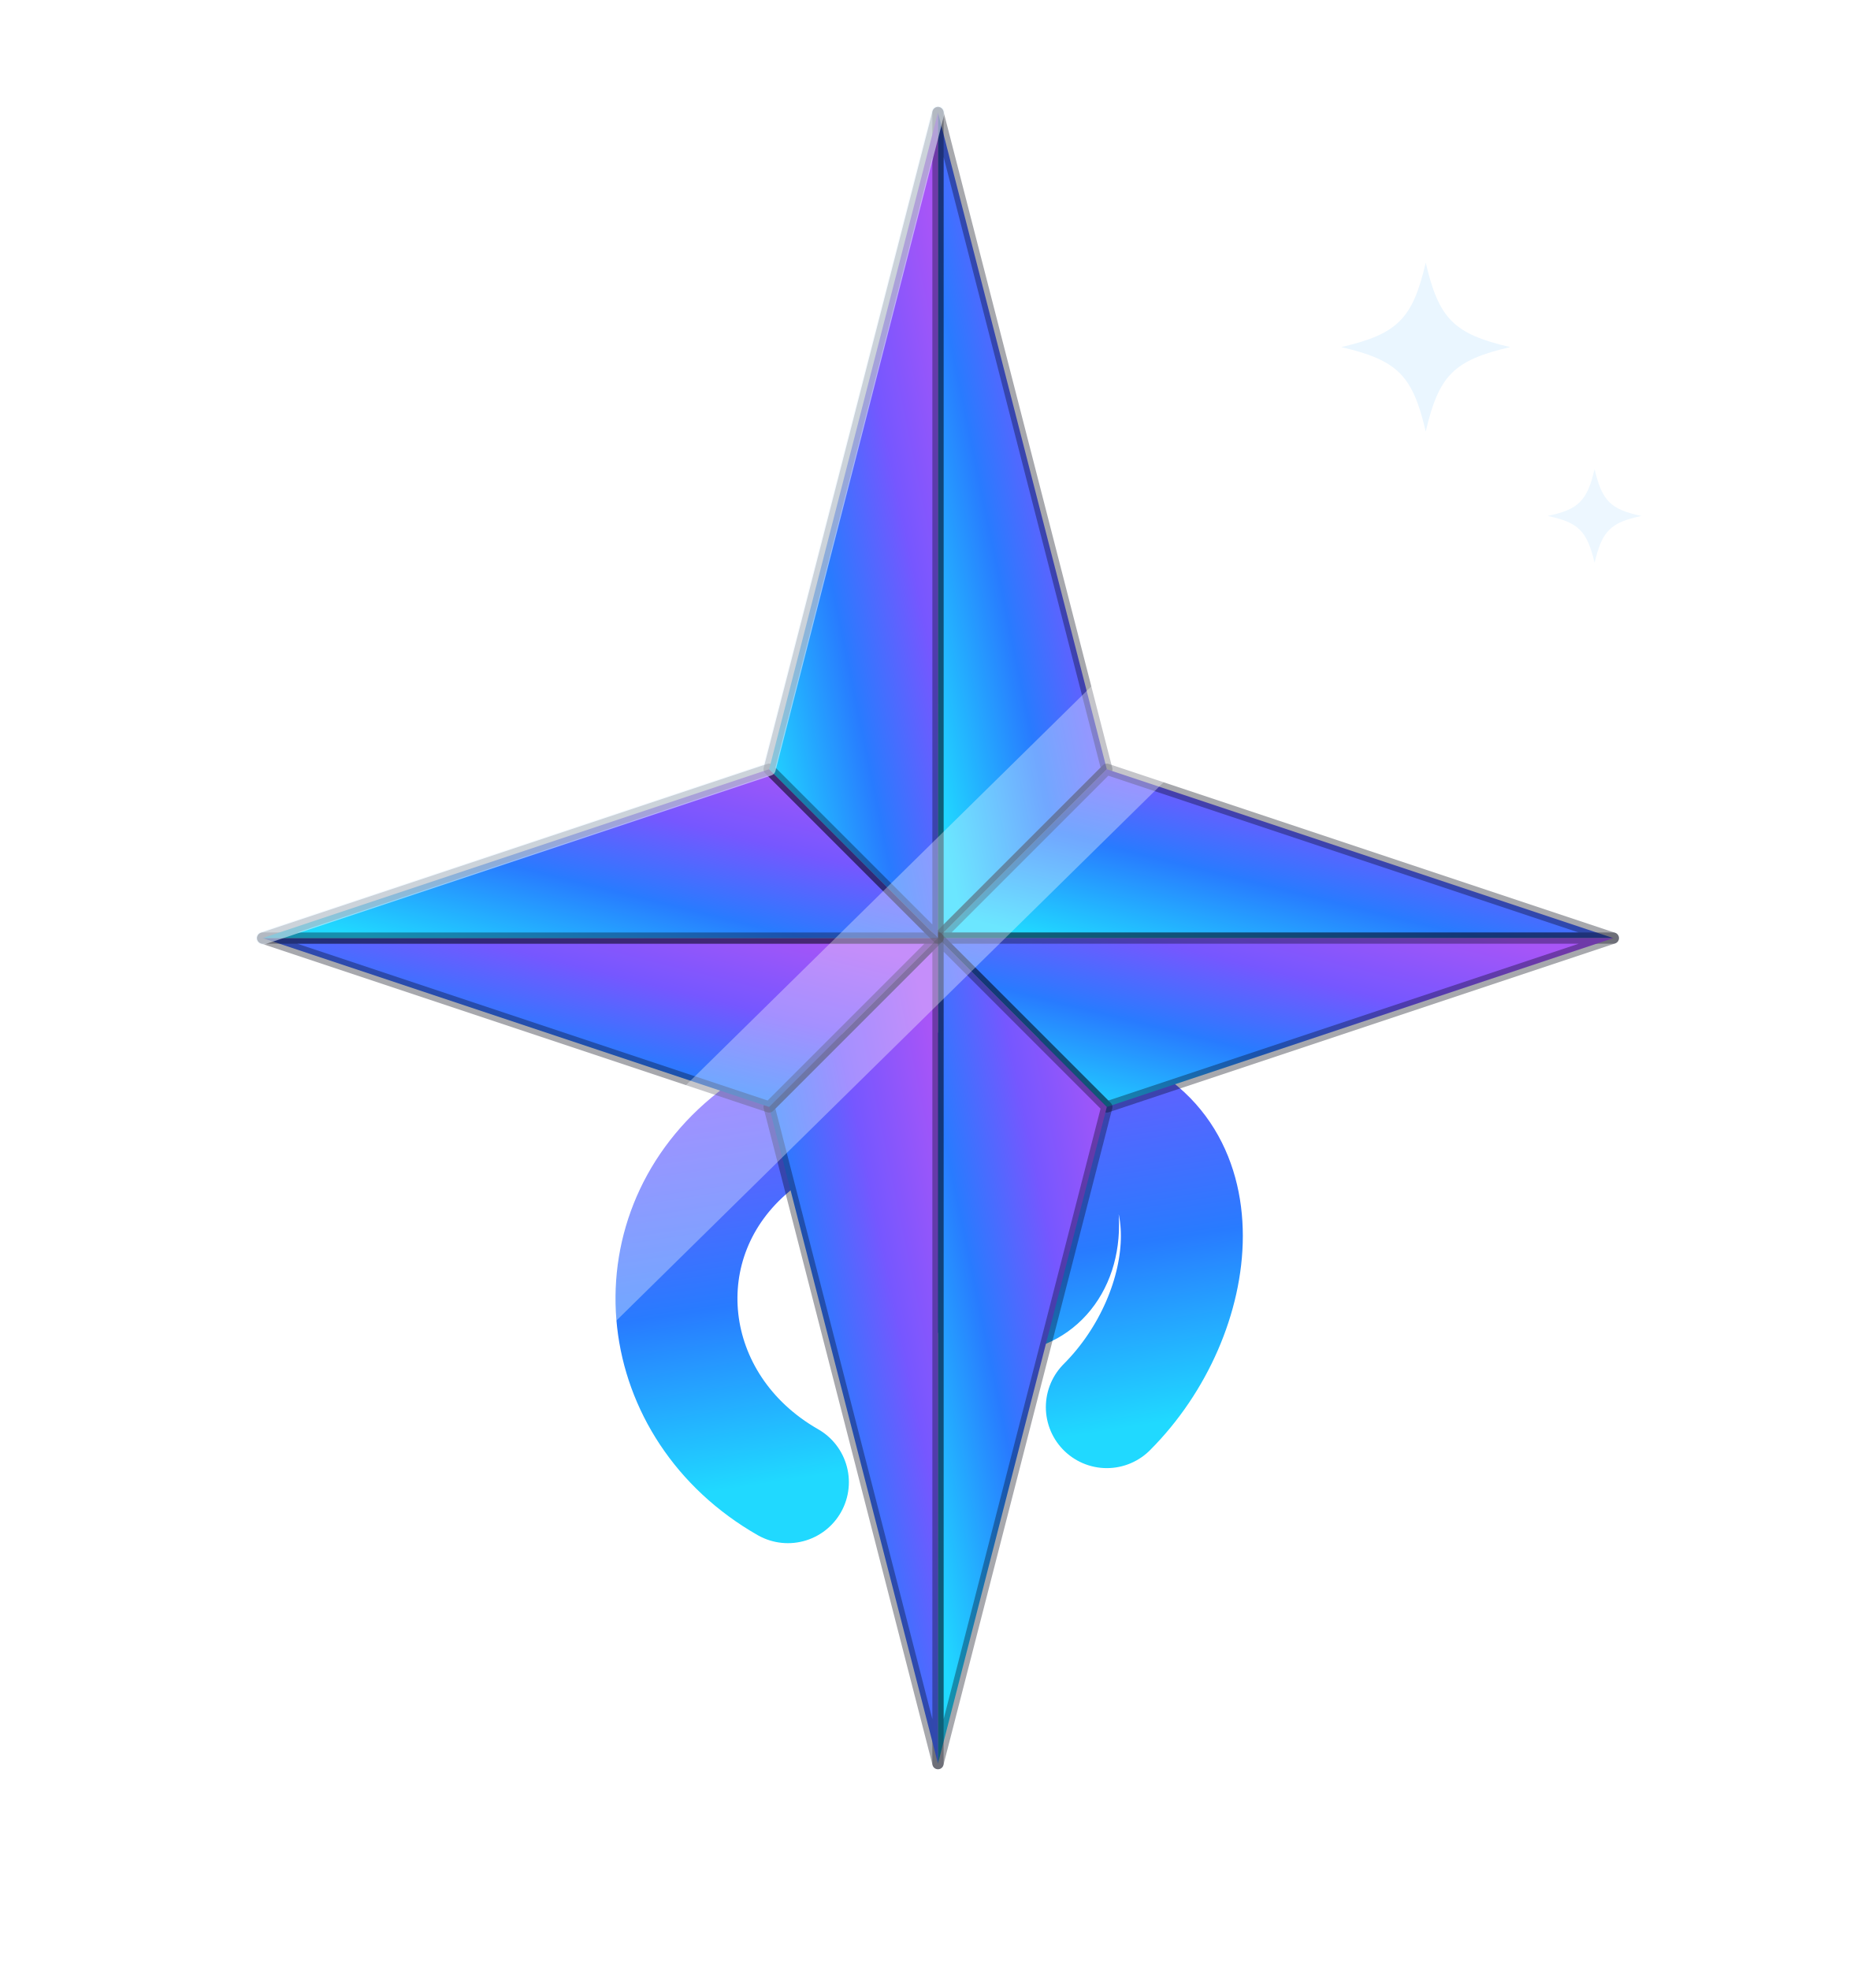
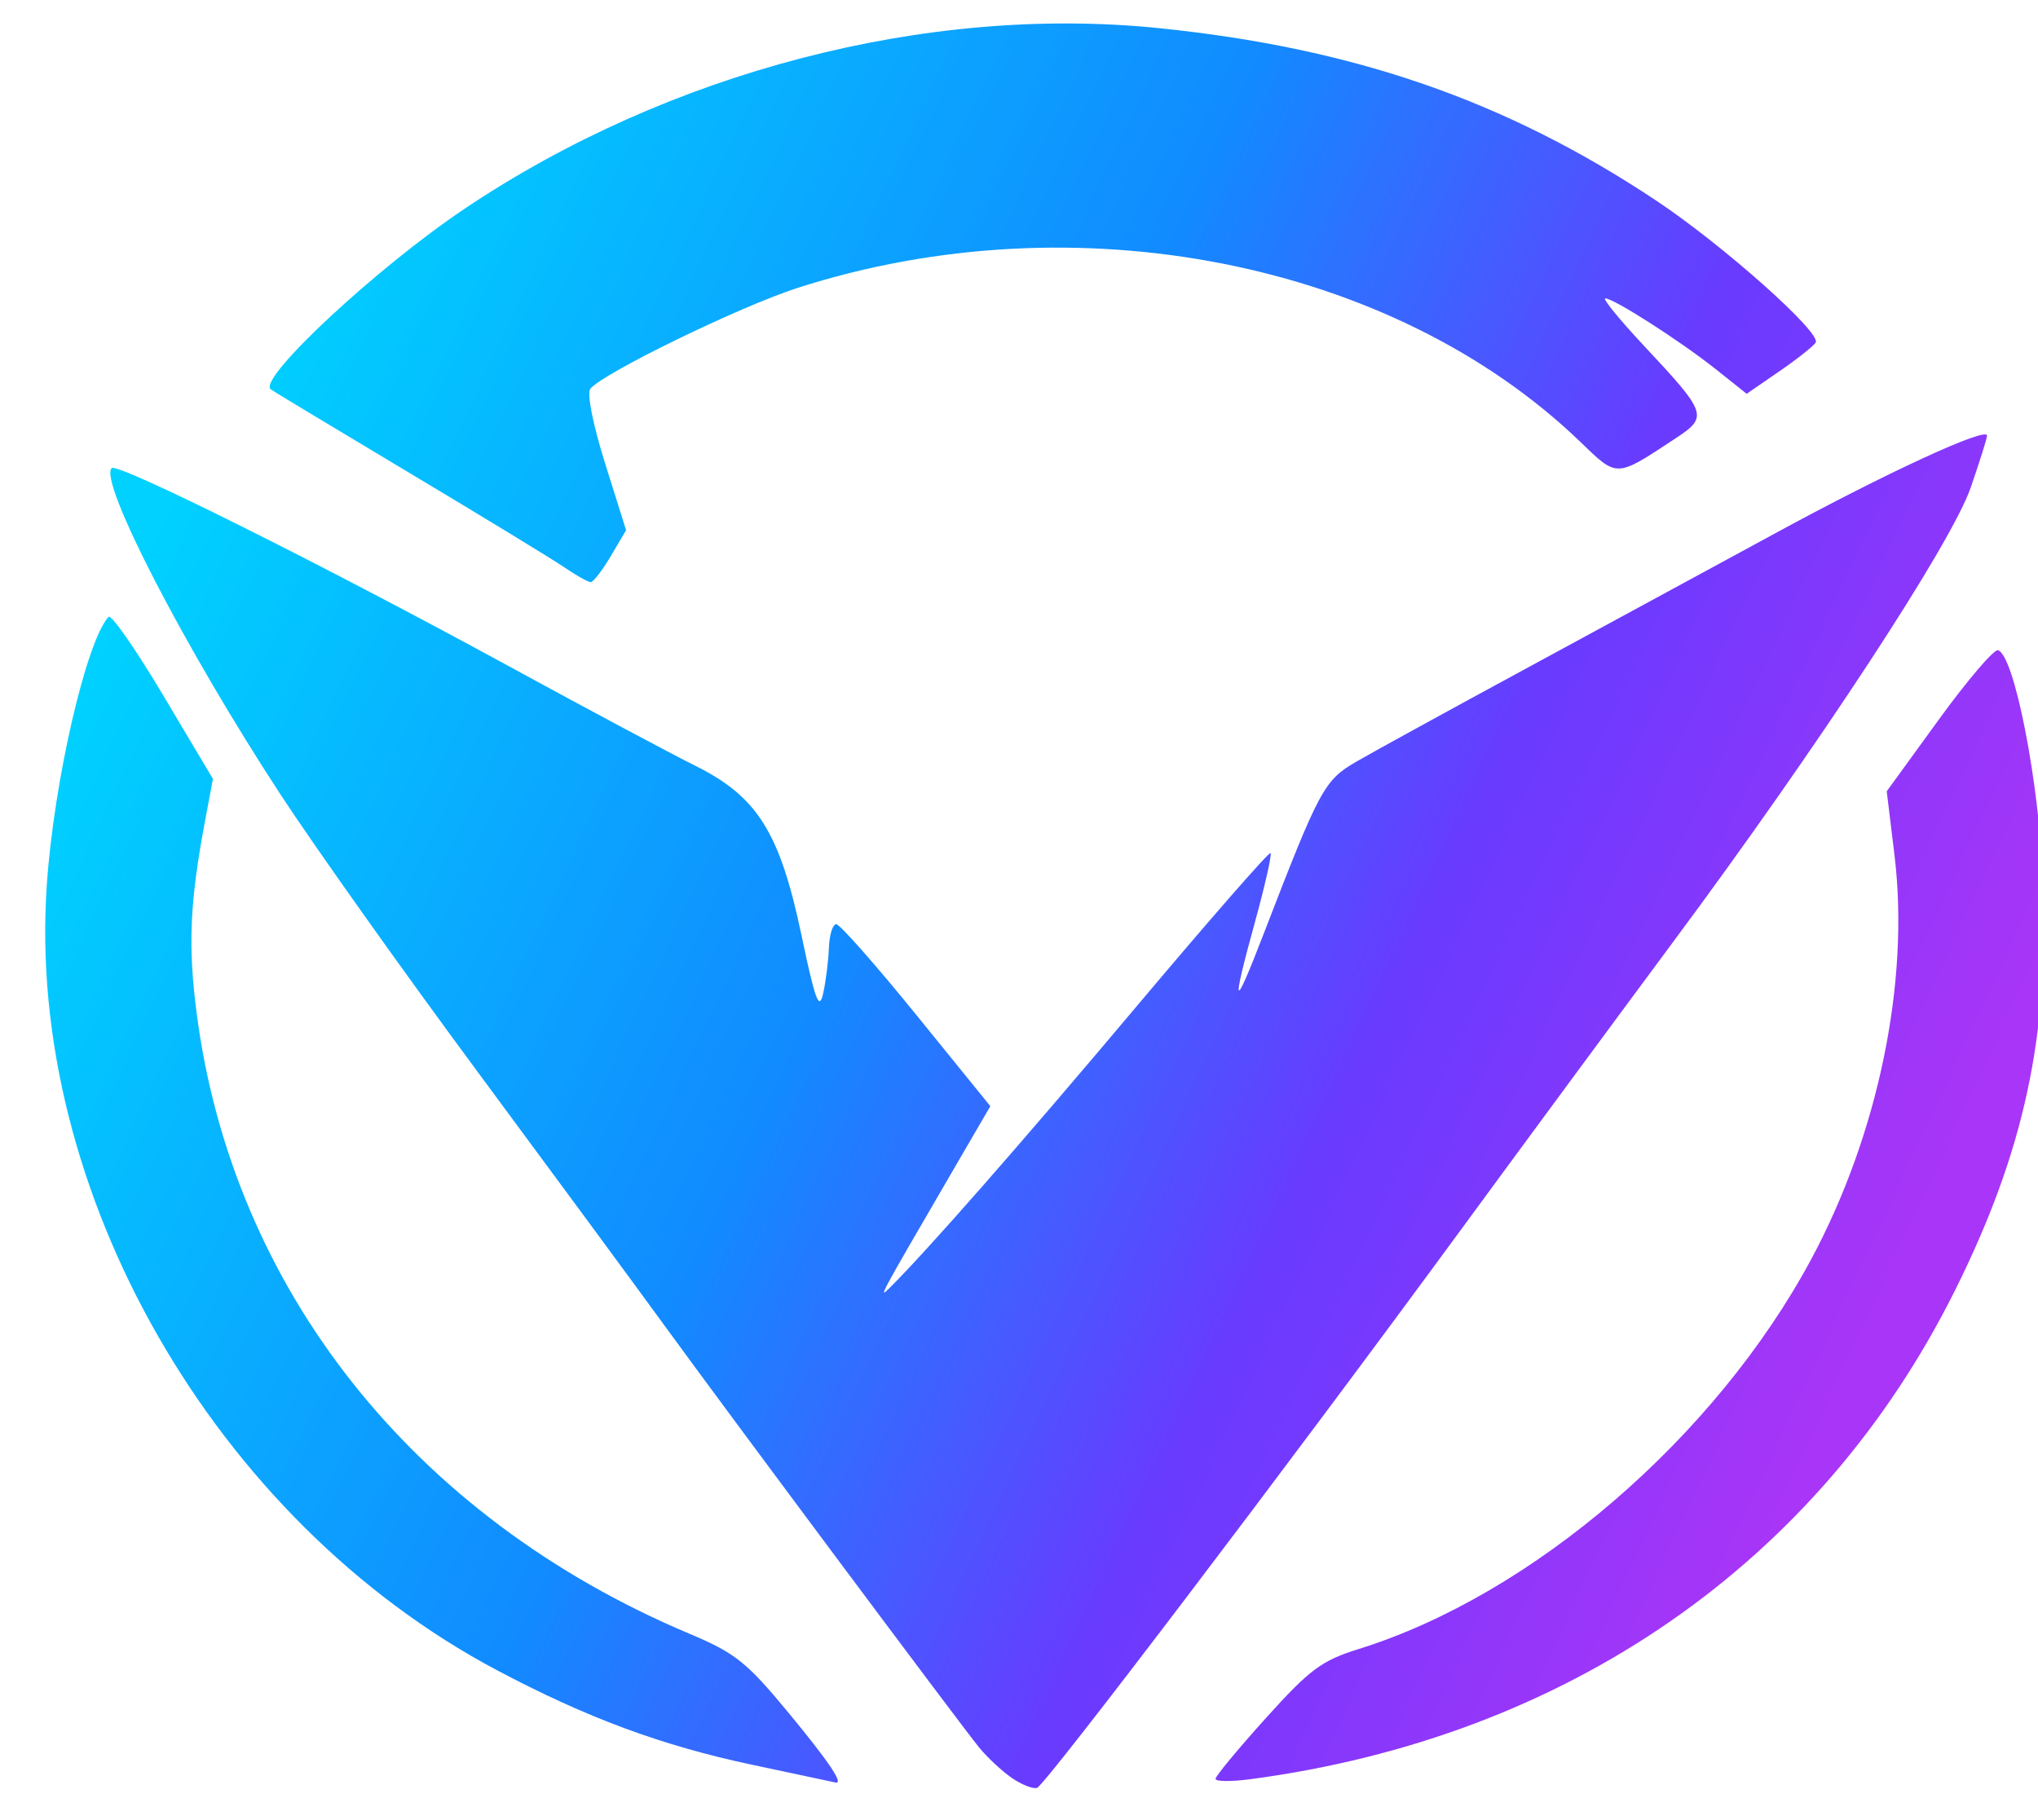
- <svg xmlns="http://www.w3.org/2000/svg" viewBox="0 0 200 210" role="img" aria-label="StarLabs">
+ <svg xmlns="http://www.w3.org/2000/svg" viewBox="0 0 280 250" role="img" aria-label="VEXORA">
  <defs>
-     <linearGradient id="sl-mark-fill" x1="8%" y1="92%" x2="92%" y2="8%">
-       <stop offset="0%" stop-color="#20D9FF" />
-       <stop offset="38%" stop-color="#287BFF" />
-       <stop offset="68%" stop-color="#7657FF" />
-       <stop offset="100%" stop-color="#A855F7" />
-     </linearGradient>
-     <linearGradient id="sl-mark-ribbon" x1="0%" y1="0%" x2="20%" y2="100%">
-       <stop offset="0%" stop-color="#7657FF" />
-       <stop offset="55%" stop-color="#287BFF" />
-       <stop offset="100%" stop-color="#20D9FF" />
+     <linearGradient id="vexora-gradient" gradientUnits="userSpaceOnUse" x1="25" y1="65" x2="260" y2="175">
+       <stop stop-color="#00D1FF" />
+       <stop offset=".42" stop-color="#118BFF" />
+       <stop offset=".7" stop-color="#693AFF" />
+       <stop offset="1" stop-color="#A835F7" />
    </linearGradient>
  </defs>
-   <path d="M118 150 C128 140,130 122,116 118 C104 115,96 122,100 132 C104 142,116 138,112 126 C108 116,92 112,80 122 C68 132,70 150,84 158" fill="none" stroke="url(#sl-mark-ribbon)" stroke-width="13" stroke-linecap="round" stroke-linejoin="round" />
-   <g stroke="#050816" stroke-width="1.2" stroke-opacity="0.35" stroke-linejoin="round" fill="url(#sl-mark-fill)">
-     <polygon points="100,100 100,12 118,82" />
-     <polygon points="100,100 118,82 172,100" />
-     <polygon points="100,100 172,100 118,118" />
-     <polygon points="100,100 118,118 100,188" />
-     <polygon points="100,100 100,188 82,118" />
-     <polygon points="100,100 82,118 28,100" />
-     <polygon points="100,100 28,100 82,82" />
-     <polygon points="100,100 82,82 100,12" />
-   </g>
-   <polyline points="100,12 82,82 28,100" fill="none" stroke="#EAF6FF" stroke-width="1.4" stroke-opacity="0.55" stroke-linecap="round" stroke-linejoin="round" />
-   <polygon points="24,164 146,44 158,50 36,170" fill="#F5F7FF" opacity="0.35" style="mix-blend-mode:screen" />
-   <path d="M152 28 C153.4 34 155 35.6 161 37 C155 38.4 153.4 40 152 46 C150.6 40 149 38.4 143 37 C149 35.6 150.6 34 152 28 Z" fill="#EAF6FF" />
-   <path d="M170 50 C170.8 53.4 171.7 54.3 175 55 C171.7 55.7 170.8 56.6 170 60 C169.2 56.6 168.3 55.7 165 55 C168.3 54.3 169.2 53.4 170 50 Z" fill="#EAF6FF" opacity="0.85" />
+   <path fill="url(#vexora-gradient)" fill-rule="evenodd" d="M138.981,244.292C137.617,243.346 135.600,241.461 134.500,240.103C131.714,236.663 100.018,194.151 91.390,182.281C87.480,176.902 75.927,161.214 65.718,147.421C55.509,133.627 43.293,116.439 38.572,109.225C25.430,89.143 13.529,66.137 15.345,64.322C16.141,63.525 44.386,77.620 70.000,91.595C80.725,97.447 92.200,103.575 95.500,105.213C104.058,109.461 107.144,114.379 110.112,128.500C112.011,137.537 112.543,138.965 113.094,136.500C113.462,134.850 113.817,132.037 113.882,130.250C113.947,128.463 114.402,127.000 114.893,127.000C115.384,127.000 120.348,132.626 125.924,139.503L136.062,152.006 130.391,161.753C120.783,178.266 120.619,178.572 122.204,177.000C127.367,171.879 140.234,157.209 156.018,138.451C166.012,126.574 174.354,117.021 174.556,117.223C174.758,117.425 173.816,121.617 172.462,126.538C169.125,138.668 169.418,139.200 173.545,128.500C181.316,108.353 181.914,107.239 186.346,104.663C188.631,103.335 199.050,97.617 209.500,91.956C219.950,86.295 235.475,77.867 244.000,73.227C259.209,64.950 273.000,58.592 273.000,59.859C273.000,60.212 271.990,63.425 270.755,67.000C268.112,74.650 249.903,102.456 229.825,129.500C222.476,139.400 209.372,157.175 200.706,169.000C176.866,201.531 143.630,245.300 142.481,245.678C141.921,245.862 140.346,245.238 138.981,244.292Z M103.346,242.508C90.920,239.874 80.567,236.037 68.257,229.503C29.464,208.912 3.534,163.651 6.431,121.586C7.412,107.344 11.820,88.197 14.908,84.766C15.271,84.362 18.647,89.207 22.411,95.532L29.254,107.031 28.179,112.766C26.077,123.971 25.814,129.880 27.006,139.131C31.899,177.103 56.805,208.518 94.671,224.478C101.055,227.169 102.562,228.373 108.421,235.466C113.951,242.162 116.021,245.259 114.750,244.936C114.612,244.902 109.481,243.809 103.346,242.508Z M167.000,244.444C167.000,244.070 170.113,240.312 173.918,236.091C179.956,229.394 181.578,228.186 186.668,226.601C210.556,219.162 235.730,197.465 248.861,173.000C258.061,155.859 262.387,134.874 260.289,117.569L259.218,108.735 266.359,98.900C270.286,93.490 273.950,89.193 274.500,89.351C276.740,89.993 280.154,107.415 280.702,121.000C281.560,142.263 278.095,158.313 268.505,177.500C249.877,214.768 215.254,238.742 171.750,244.494C169.137,244.840 167.000,244.817 167.000,244.444Z M77.500,77.940C75.850,76.814 66.175,70.918 56.000,64.838C45.825,58.759 37.352,53.647 37.170,53.479C35.492,51.925 51.815,36.745 63.840,28.677C91.892,9.856 127.360,0.623 159.167,3.862C186.012,6.596 206.880,13.825 227.500,27.534C236.685,33.641 250.279,45.739 249.455,47.073C249.148,47.569 246.890,49.355 244.436,51.044L239.975,54.113 235.737,50.739C230.921,46.903 221.714,41.000 220.548,41.000C220.120,41.000 222.506,43.924 225.849,47.498C234.564,56.814 234.718,57.261 230.223,60.224C221.937,65.687 222.264,65.674 217.133,60.731C191.336,35.875 147.692,27.291 109.548,39.572C101.659,42.112 82.778,51.308 81.103,53.426C80.610,54.050 81.462,58.347 83.135,63.679L86.016,72.859 83.909,76.429C82.750,78.393 81.509,79.997 81.151,79.993C80.793,79.990 79.150,79.066 77.500,77.940Z" />
</svg>
